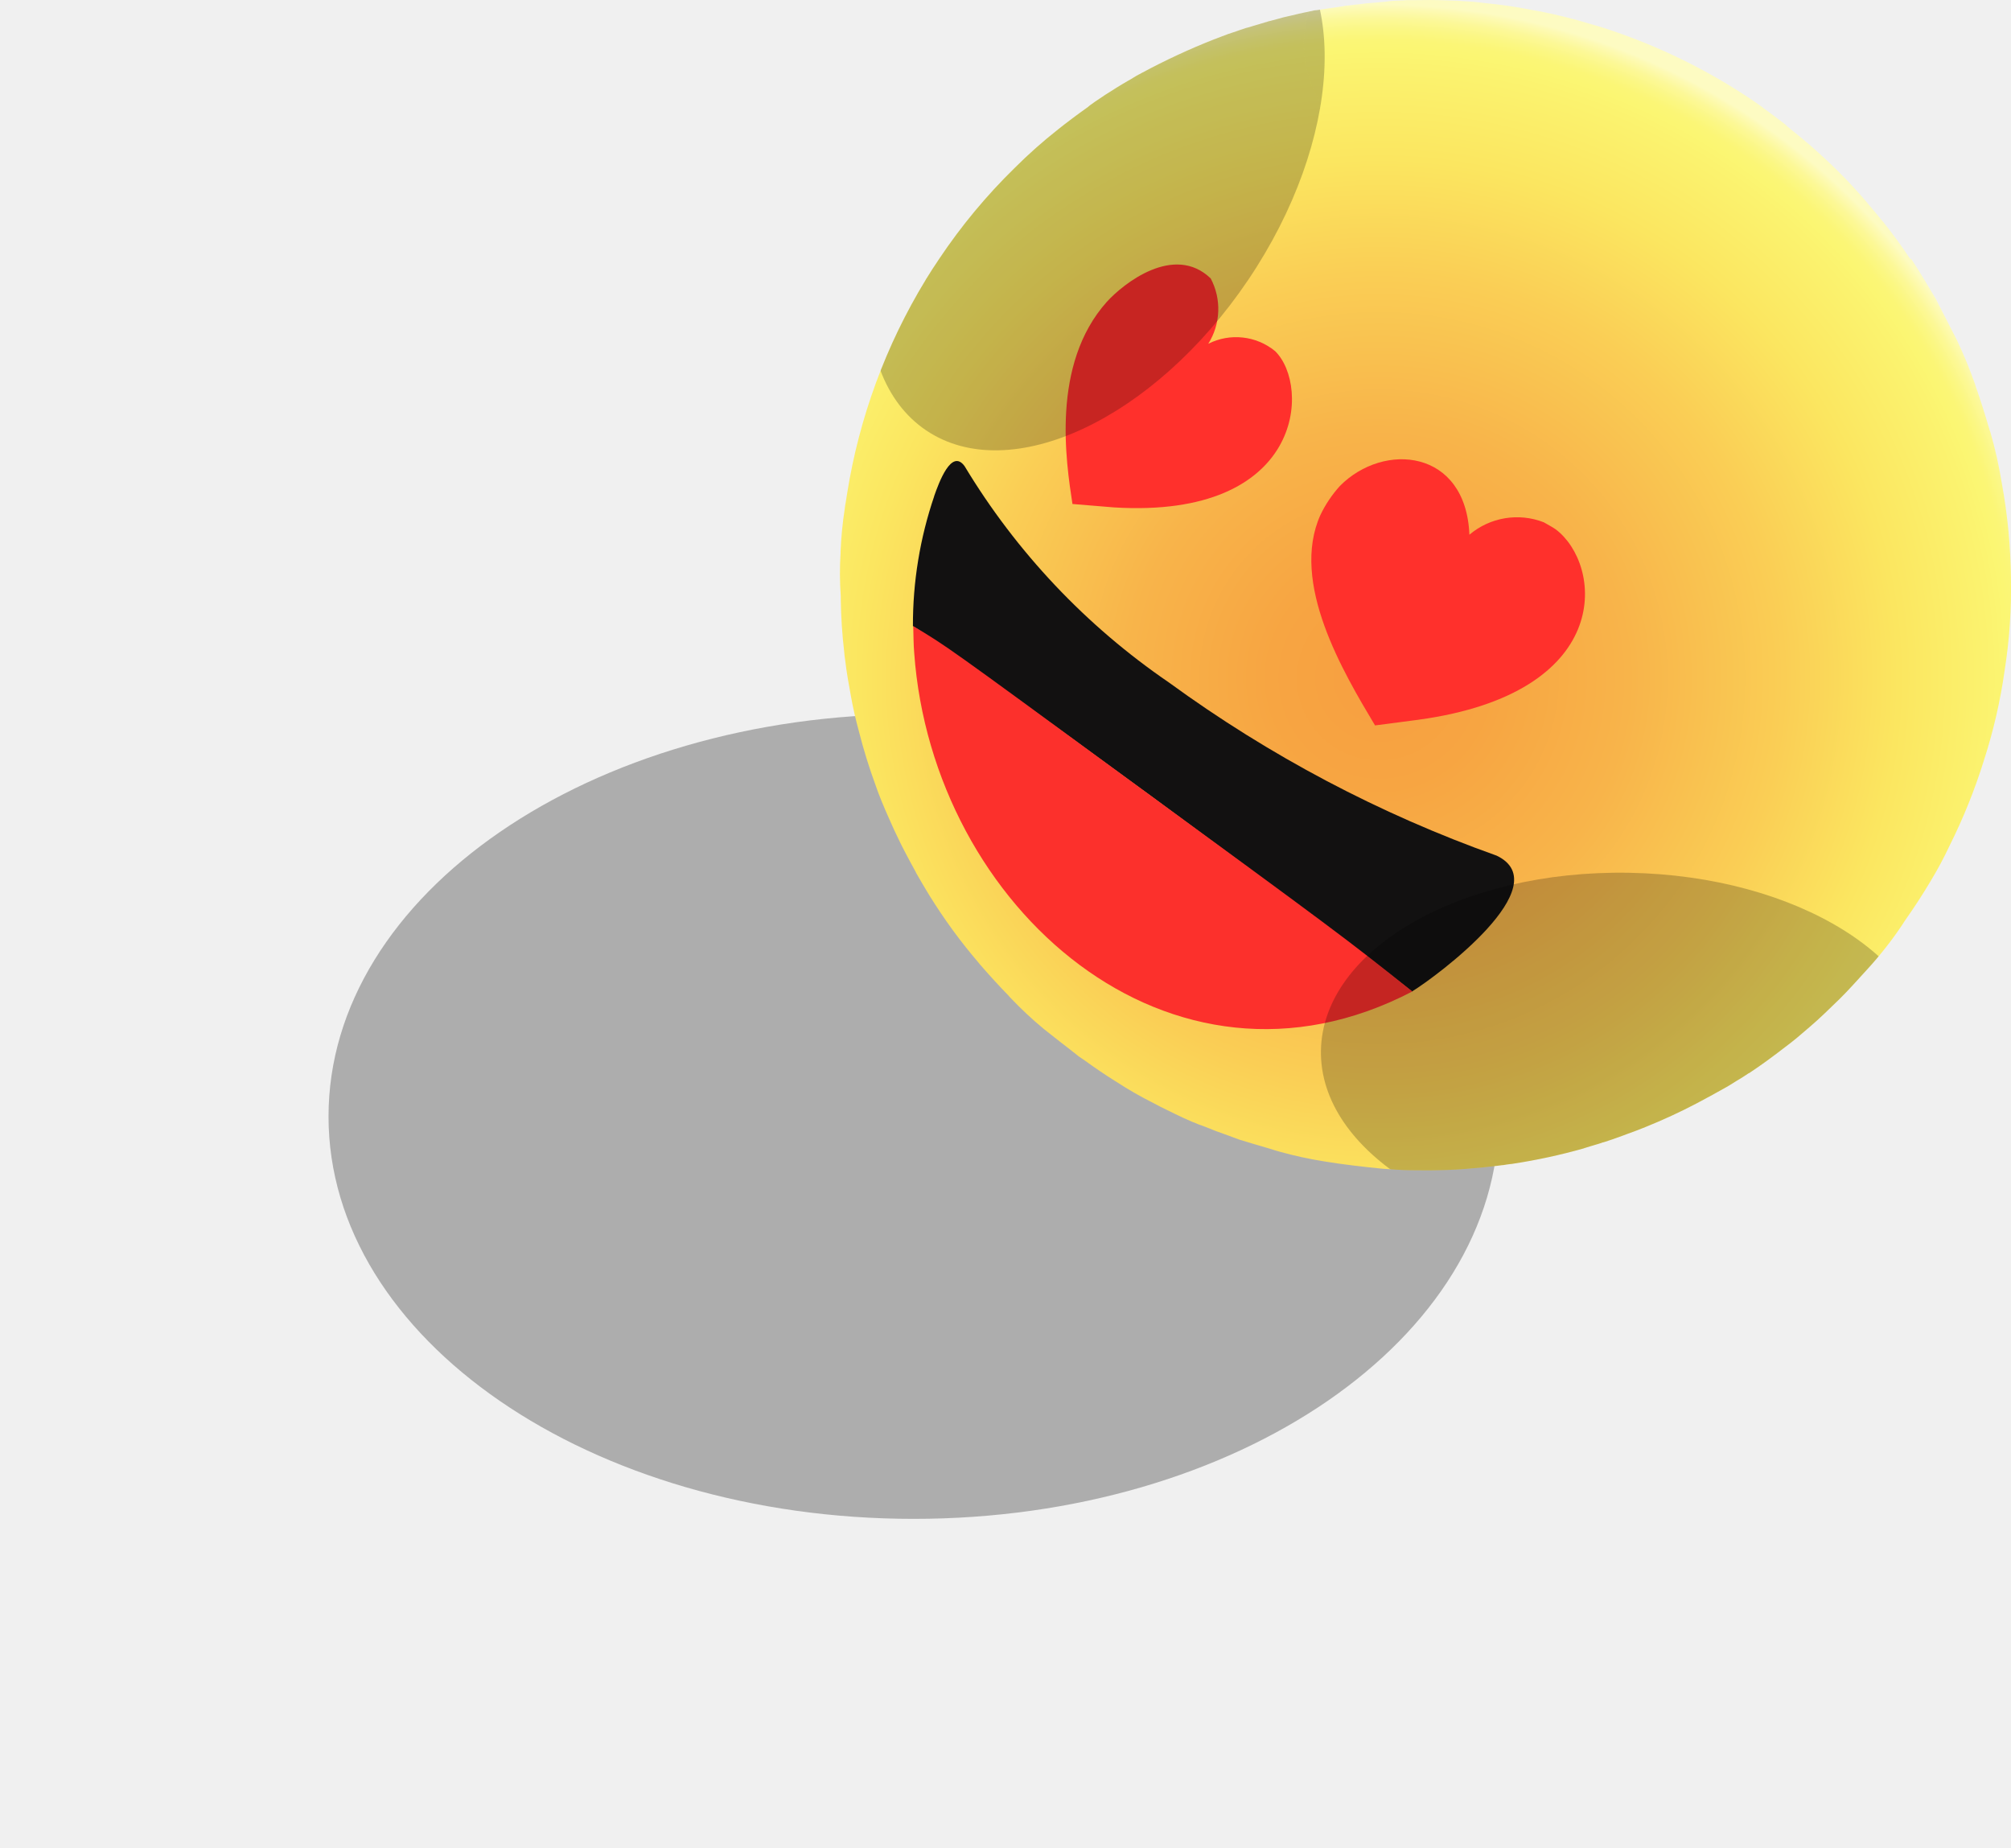
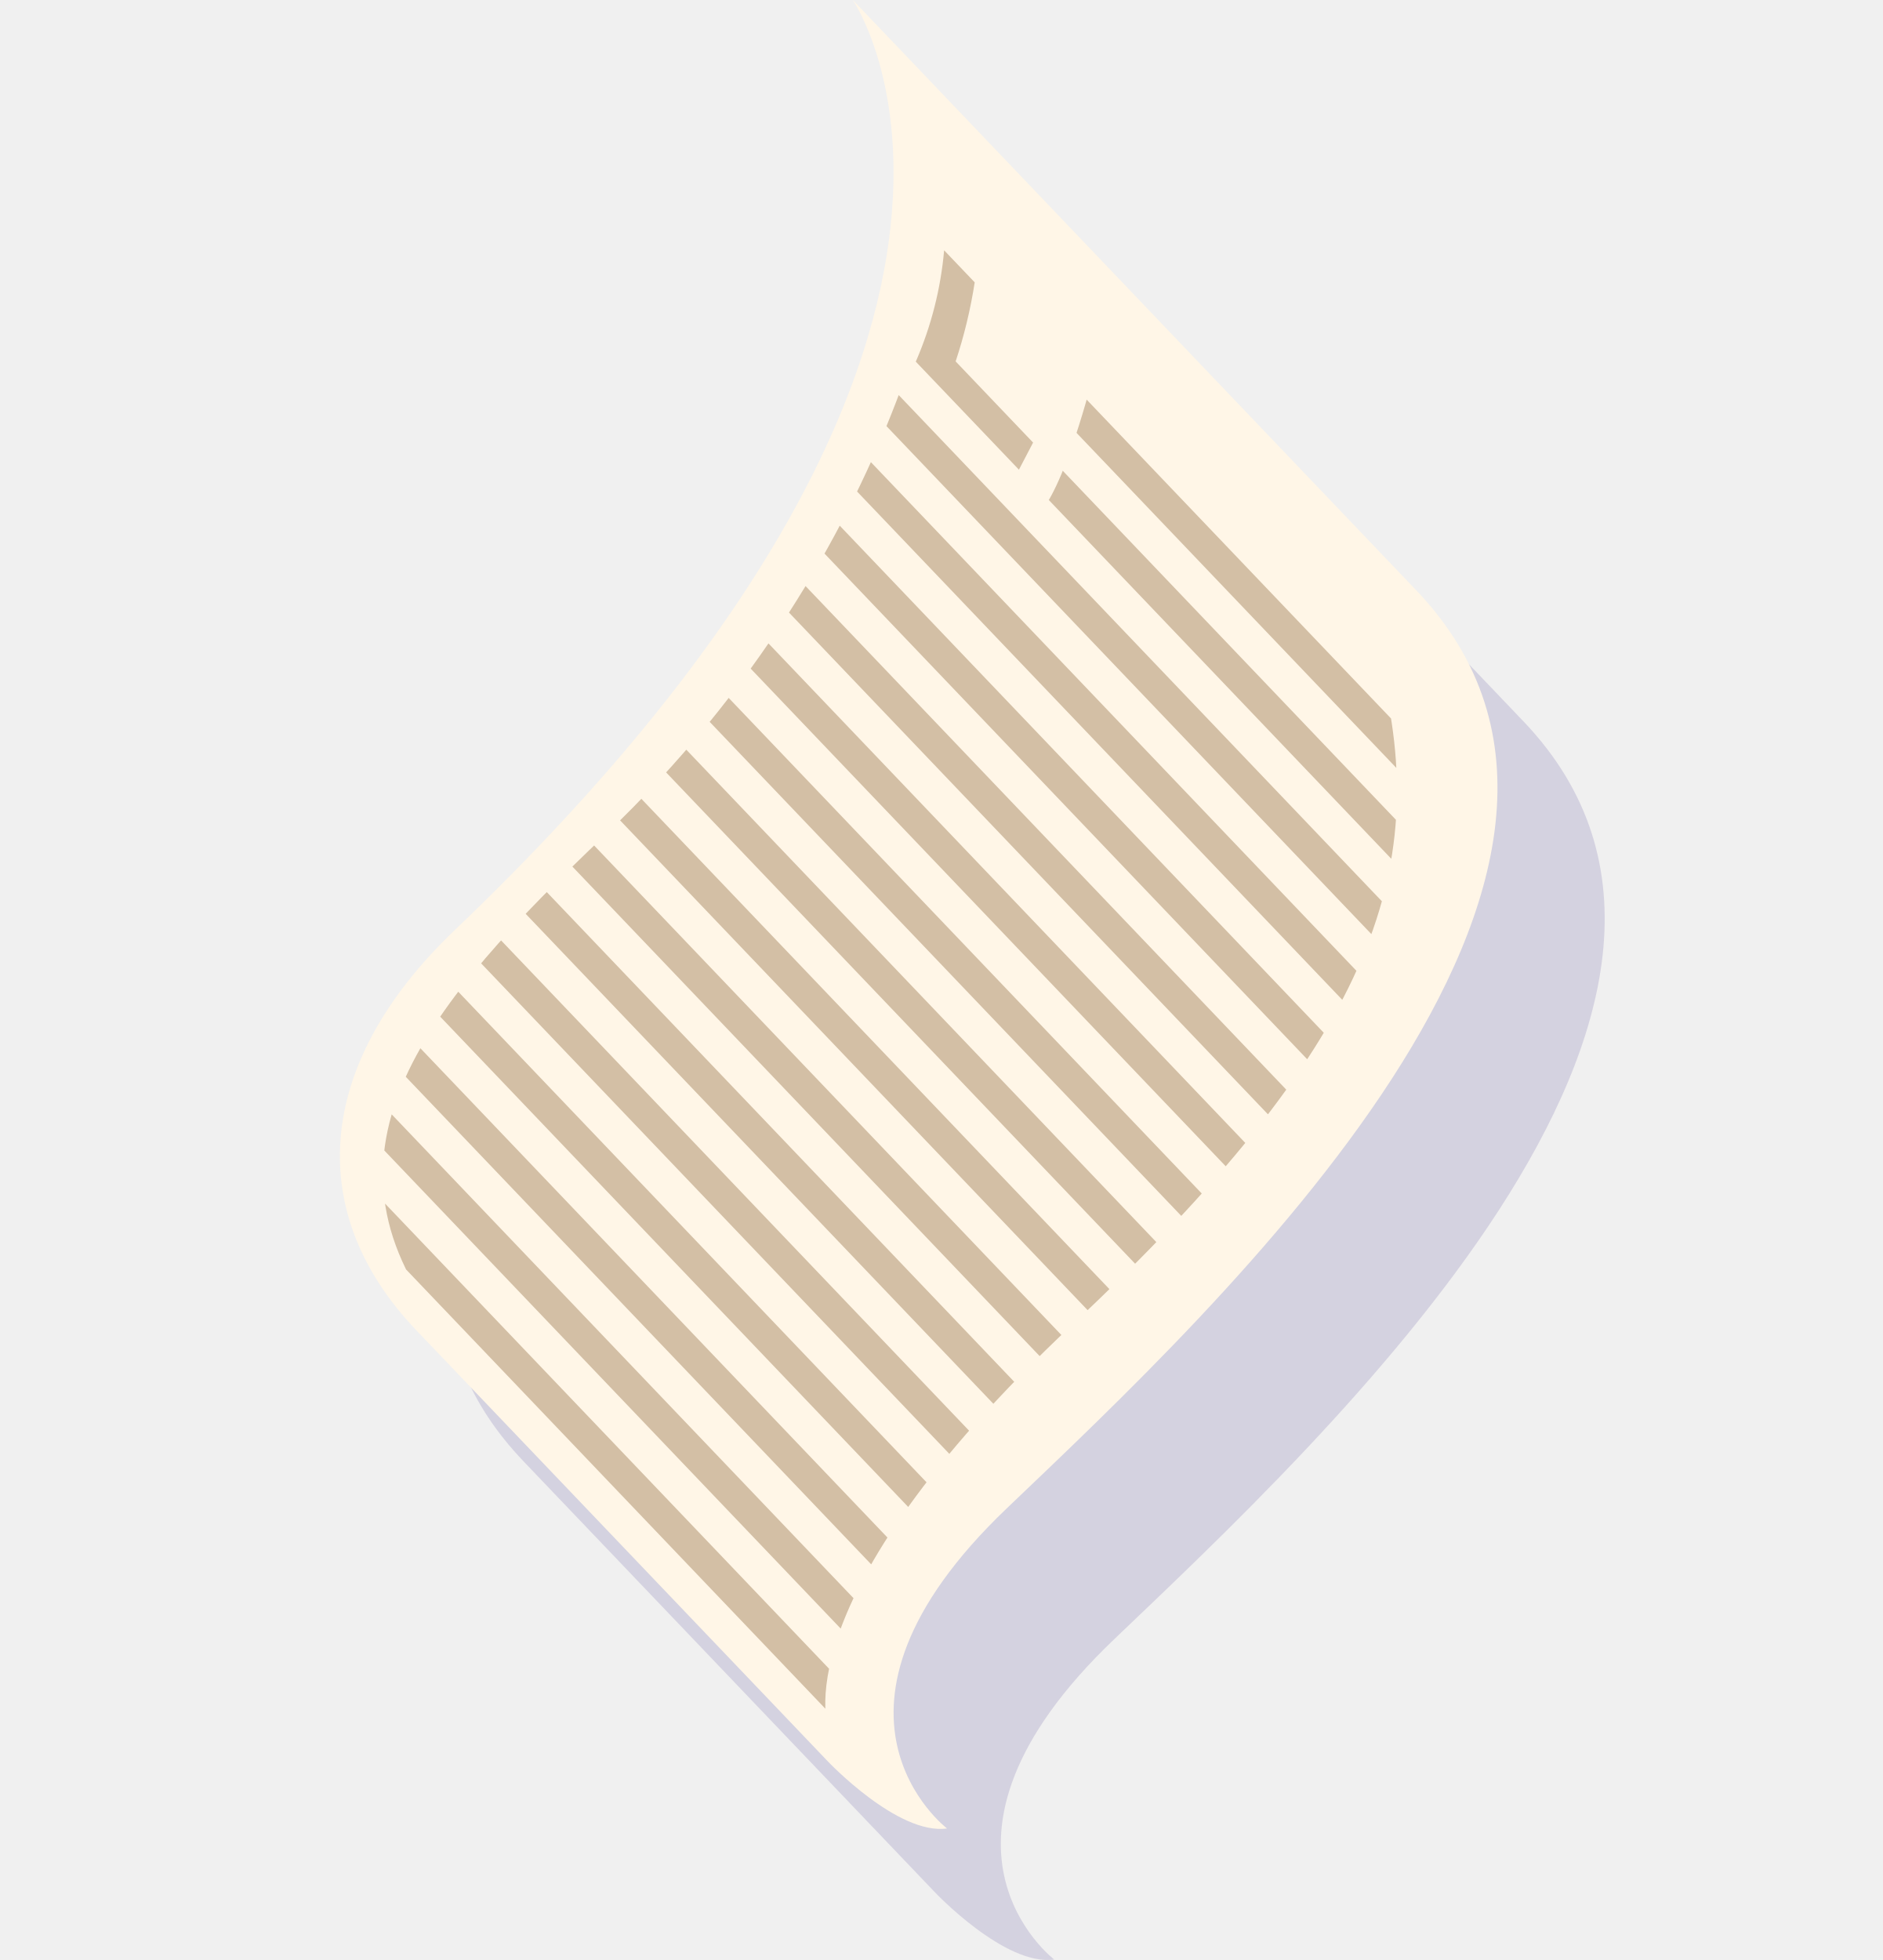
- <svg xmlns="http://www.w3.org/2000/svg" xmlns:xlink="http://www.w3.org/1999/xlink" width="82.478" height="75.758" viewBox="0 0 82.478 75.758">
+ <svg xmlns="http://www.w3.org/2000/svg" id="Grupo_1099264" data-name="Grupo 1099264" width="158.007" height="164.484" viewBox="0 0 158.007 164.484">
  <defs>
-     <radialGradient id="radial-gradient" cx="0.471" cy="0.58" r="0.575" gradientTransform="matrix(-0.999, -0.004, -0.004, 1, 0.933, 0.001)" gradientUnits="objectBoundingBox">
-       <stop offset="0" stop-color="#f79f40" />
-       <stop offset="0.163" stop-color="#f7a542" />
-       <stop offset="0.371" stop-color="#f8b44a" />
-       <stop offset="0.601" stop-color="#face55" />
-       <stop offset="0.771" stop-color="#fbe660" />
-       <stop offset="0.91" stop-color="#fbf36f" />
-       <stop offset="0.932" stop-color="#fbf672" />
-       <stop offset="0.947" stop-color="#fbf676" />
-       <stop offset="0.962" stop-color="#fbf783" />
-       <stop offset="0.978" stop-color="#fcf897" />
-       <stop offset="0.994" stop-color="#fdfab4" />
-       <stop offset="1" stop-color="#fdfbc2" />
-     </radialGradient>
    <clipPath id="clip-path">
-       <path id="Trazado_116496" data-name="Trazado 116496" d="M52.65,29.84v-.06c0-.11-.03-.77-.15-1.75-.01-.09-.02-.17-.03-.26-.02-.12-.04-.25-.06-.38a23.894,23.894,0,0,0-3.15-8.77c0-.01-.01-.01-.01-.02-.17-.29-.35-.57-.54-.85h0a23.353,23.353,0,0,0-3.06-3.74,20.449,20.449,0,0,0-1.77-1.6c-.39-.32-.78-.62-1.19-.91a.265.265,0,0,1-.06-.05l-.05-.04-.21-.15c-.26-.18-.55-.37-.86-.57h0c-.01-.01-.02-.01-.03-.02-.15-.09-.3-.19-.47-.28-.07-.04-.15-.09-.22-.13s-.12-.07-.19-.11a1.092,1.092,0,0,0-.15-.08,25.413,25.413,0,0,0-2.93-1.4c-.26-.11-.47-.18-.58-.23l-.18-.07-.18-.07c-.01,0-.02-.01-.03-.01l-.04-.01-.3-.1-.04-.01c-.01,0-.03-.01-.04-.01l-.2-.07a2.759,2.759,0,0,0-.27-.08l-.23-.07c-.04-.01-.09-.03-.13-.04-.01,0-.03-.01-.04-.01s-.03-.01-.05-.01a.636.636,0,0,1-.07-.02l-.26-.07-.22-.06c-.07-.02-.14-.03-.21-.05h-.01l-.13-.03-.25-.06-.18-.04a2.049,2.049,0,0,0-.24-.05c-.01,0-.03-.01-.04-.01-.06-.01-.12-.03-.18-.04l-.11-.02-.13-.03h-.02l-.04-.01c-.02,0-.05-.01-.07-.01a1.766,1.766,0,0,1-.2-.04.6.6,0,0,0-.12-.02h0a2.068,2.068,0,0,1-.22-.04l-.19-.03c-.03-.01-.07-.01-.11-.02a.985.985,0,0,0-.17-.02,1,1,0,0,0-.16-.02l-.27-.03-.25-.03c-.03,0-.05-.01-.08-.01h-.02a1.641,1.641,0,0,0-.23-.02l-.34-.03c-.08-.01-.16-.01-.23-.02-.09-.01-.17-.01-.26-.02s-.18-.01-.27-.02A.97.97,0,0,1,29.76,7h-.37c-.48-.01-.96-.01-1.45,0-.11,0-.21,0-.31.01s-.22.01-.32.02c-.07,0-.13.01-.19.01-.16.01-.31.02-.46.04-.05,0-.11.01-.16.01-.22.02-.43.04-.64.07-.1.01-.2.02-.3.04h-.01c-.02,0-.04.01-.06.01q-.24.03-.45.06c-.11.02-.23.04-.34.05-.26.04-.47.08-.61.11-.7.14-1.38.3-2.06.5-.41.11-.77.22-1.21.38a24.021,24.021,0,0,0-5.31,2.61h0c-.17.11-.33.22-.49.33a.265.265,0,0,0-.06.05c-.28.2-.56.4-.84.61a.423.423,0,0,1-.07.05l-.02.02-.02.02c-.01.01-.02.02-.03.02s-.02.01-.03.02c-.08.06-.15.12-.23.18-.15.12-.3.24-.44.36-.08.07-.16.13-.24.2-.16.14-.32.27-.46.4l-.02.02-.02.02c-.03.03-.07.06-.1.09-.75.69-1.21,1.19-1.24,1.22-.23.25-.46.51-.69.77-.16.19-.33.38-.5.59-.01.01-.02.03-.04.04l-.03.03c-.34.42-.69.89-1.08,1.46l-.01.01-.01.01c-.01.01-.01.02-.02.02-.18.26-.36.55-.54.86-.16.26-.32.52-.46.75l-.46.88c-.15.29-.29.56-.42.82a16.758,16.758,0,0,0-.76,1.82h0v.01c-.22.6-.42,1.23-.6,1.84l-.01.02a.037.037,0,0,1-.01.03,17.968,17.968,0,0,0-.5,2.13,23.506,23.506,0,0,0-.17,7.66,22.794,22.794,0,0,0,.82,3.68,23.944,23.944,0,0,0,1.38,3.51,15.311,15.311,0,0,0,.75,1.42c.32.56.68,1.11,1.06,1.66.04.07.09.13.13.2a16,16,0,0,0,1.39,1.8c.34.37.78.88,1.14,1.24s.83.82,1.22,1.15h0c.42.37.6.53.99.83q.72.585,1.47,1.08h.01c.16.11.32.22.49.32.19.12.38.24.55.34.09.05.22.13.36.21a.573.573,0,0,1,.07.04c.15.09.33.18.52.29.04.02.09.05.13.07a22.789,22.789,0,0,0,2.12,1c.18.07.42.17.7.28l.24.09.42.15.3.1.11.03c.01,0,.01,0,.02.01l.16.05a2.759,2.759,0,0,0,.27.08l.26.08c.01,0,.02,0,.02.01a22.1,22.1,0,0,0,2.96.66l.09.01c.08.01.17.03.27.04h.03l.23.03.53.06c.24.03.56.05.79.07s.49.03.74.04h.02c.13.01.25.01.37.01.33.01.77,0,1.1.01s.79-.03,1.13-.05c.72-.06,1.68-.17,2.39-.28a18.747,18.747,0,0,0,1.84-.38c.14-.04.28-.08.43-.12.43-.12.87-.25,1.24-.36l.43-.16c.35-.12.69-.25,1.03-.38l.17-.06c.4-.15.89-.38,1.32-.59.19-.09.37-.18.55-.28a15.71,15.71,0,0,0,1.56-.88c.02-.01.03-.02.05-.03.41-.26.82-.52,1.22-.81.09-.06.18-.12.26-.17l.44-.34c.12-.09.23-.18.35-.27l.66-.52a14.289,14.289,0,0,0,1.37-1.26l.03-.03.07-.07c.35-.35.74-.77,1.2-1.29a.138.138,0,0,0,.03-.04h0a20.958,20.958,0,0,0,2.02-2.71c.01-.01.01-.02.02-.03.19-.3.38-.61.57-.95v-.01h0c.08-.14.16-.29.24-.44.11-.2.22-.41.31-.59l.09-.18c.16-.32.31-.65.47-.99.21-.47.41-.94.56-1.36h0c.26-.7.5-1.44.71-2.23.13-.48.25-.96.33-1.41.1-.48.18-.98.25-1.5.02-.12.03-.23.05-.34.08-.69.14-1.41.16-2.14v-.13C52.68,31.04,52.68,30.45,52.65,29.84Z" transform="translate(-4.654 -6.992)" />
+       <rect id="Rectángulo_401138" data-name="Rectángulo 401138" width="149.007" height="153.484" fill="#7d6eb2" />
    </clipPath>
-     <linearGradient id="linear-gradient" x1="-0.166" y1="-323.933" x2="-1.166" y2="-323.933" gradientUnits="objectBoundingBox">
-       <stop offset="0" stop-color="#19b79c" />
-       <stop offset="0.405" stop-color="#1dbb9e" />
-       <stop offset="0.825" stop-color="#2ac8a3" />
-       <stop offset="0.997" stop-color="#31cfa6" />
-     </linearGradient>
-     <linearGradient id="linear-gradient-2" x1="-2.106" y1="-363.238" x2="-3.08" y2="-363.238" xlink:href="#linear-gradient" />
    <clipPath id="clip-path-2">
-       <path id="Trazado_116504" data-name="Trazado 116504" d="M4.652,29.65v-.06a15.757,15.757,0,0,1,.17-1.74,2.335,2.335,0,0,1,.04-.26c.02-.12.04-.25.06-.38a24.088,24.088,0,0,1,3.22-8.75c0-.01.01-.01.01-.02.18-.29.36-.57.55-.85h0a23.39,23.39,0,0,1,3.09-3.72,20.134,20.134,0,0,1,1.78-1.58q.585-.465,1.2-.9a.265.265,0,0,0,.06-.05l.05-.04.21-.15c.26-.18.55-.37.86-.56h0c.01-.01.02-.01.03-.02.15-.09.31-.19.47-.28a2.53,2.53,0,0,0,.22-.13c.06-.04.12-.07.19-.11.05-.03.1-.05.15-.08a27.308,27.308,0,0,1,2.95-1.37c.26-.1.47-.18.58-.22l.18-.06.18-.06c.01,0,.02-.01.03-.01l.05-.02.3-.1.04-.01c.01,0,.03-.01.04-.01l.2-.06c.08-.02.19-.06.27-.08l.23-.07a.647.647,0,0,0,.13-.04c.01,0,.03-.01.04-.01s.03-.01.05-.01a.637.637,0,0,0,.07-.02l.26-.07.22-.06c.07-.02.14-.03.21-.05h.01l.13-.03c.08-.02.18-.04.25-.06l.18-.04c.08-.02.16-.03.24-.05.01,0,.03-.01.04-.01a1.163,1.163,0,0,0,.18-.04l.11-.01.13-.02h.02l.04-.01c.02,0,.05-.01.07-.01l.2-.03c.04-.01.09-.01.13-.02h0l.22-.03.19-.03a.516.516,0,0,0,.11-.02.985.985,0,0,1,.17-.02c.06-.01.11-.01.16-.02l.27-.03.25-.03c.03,0,.05-.01.08-.01h.02c.07-.01.15-.01.23-.02l.34-.03c.08-.01.16-.01.23-.02a1.569,1.569,0,0,1,.24-.03,2.437,2.437,0,0,1,.27-.01.86.86,0,0,1,.16-.01l.15-.01h.24c.49-.01.97-.01,1.45.01.11,0,.21.01.31.01s.22.01.32.02c.07,0,.13.01.19.01.16.01.31.02.46.04.05.01.11.01.16.02.22.02.43.05.64.07.1.01.2.03.3.04h.01c.02,0,.04.01.06.01.16.02.31.05.45.07l.34.06c.26.05.47.09.6.11.69.14,1.38.31,2.06.52.41.11.76.23,1.21.39a24.178,24.178,0,0,1,5.28,2.65h0c.16.11.33.22.49.34a.265.265,0,0,1,.06.05c.28.2.56.41.83.62a.424.424,0,0,0,.07.05l.02.02.02.02.03.03c.01.01.02.01.02.02.08.06.15.12.22.18.15.12.3.24.44.36.08.07.16.14.24.2.16.14.31.28.46.41l.02.02.02.02c.03.03.07.06.1.09.75.69,1.2,1.2,1.23,1.23.23.25.46.51.68.78.16.19.32.38.49.59.01.01.02.03.04.04l.02.03c.33.42.69.89,1.07,1.47l.04.01.01.01c.01.01.01.02.02.02.17.26.36.56.54.86.16.26.31.53.45.75l.45.88c.15.29.29.56.42.82a18.431,18.431,0,0,1,.75,1.83h0v.01c.21.6.41,1.23.59,1.85l.01.02a.037.037,0,0,0,.01.03,17.59,17.59,0,0,1,.48,2.14,22.71,22.71,0,0,1,.37,3.87,21.465,21.465,0,0,1-.26,3.8,21.96,21.96,0,0,1-.85,3.68,23.286,23.286,0,0,1-1.41,3.5,15.244,15.244,0,0,1-.76,1.42c-.33.56-.69,1.11-1.07,1.65-.04.07-.09.13-.13.2a15.2,15.2,0,0,1-1.41,1.79c-.34.37-.79.88-1.15,1.23s-.84.82-1.22,1.14h0c-.43.37-.6.52-1,.82-.49.38-.98.74-1.48,1.07H41.9c-.16.11-.32.21-.49.31-.19.12-.38.24-.55.33-.09.05-.22.12-.36.2a.574.574,0,0,0-.07.04c-.15.08-.33.18-.52.28-.04.02-.09.05-.13.07a23.108,23.108,0,0,1-2.12.98c-.18.07-.42.17-.71.27l-.24.09-.42.15-.3.1-.11.03c-.01,0-.01,0-.02.01l-.16.05c-.08.02-.19.06-.27.08l-.26.08c-.01,0-.02,0-.02.01a23.962,23.962,0,0,1-2.96.64l-.09.01c-.08.01-.17.02-.27.04H31.8l-.23.03-.53.06c-.24.02-.56.05-.79.07s-.49.03-.74.04h-.02c-.13,0-.25.01-.37.01-.33.01-.77,0-1.1,0s-.79-.04-1.13-.06c-.72-.07-1.68-.18-2.39-.3a16.281,16.281,0,0,1-1.84-.4c-.14-.04-.28-.08-.43-.13-.43-.12-.87-.26-1.24-.37l-.43-.16c-.35-.12-.69-.25-1.03-.39l-.17-.06c-.4-.15-.88-.38-1.32-.6-.19-.09-.37-.18-.55-.28a15.612,15.612,0,0,1-1.55-.89.219.219,0,0,0-.05-.03c-.41-.26-.81-.53-1.21-.82-.09-.06-.17-.12-.25-.17L14,49.97c-.12-.09-.23-.18-.35-.27l-.66-.52a15.233,15.233,0,0,1-1.36-1.27l-.03-.03-.06-.07c-.34-.35-.74-.78-1.19-1.3a.138.138,0,0,1-.03-.04h0a21.889,21.889,0,0,1-2-2.73c-.01-.01-.01-.02-.02-.03-.18-.3-.37-.61-.56-.95v-.01h0c-.08-.14-.16-.29-.24-.44-.11-.21-.22-.41-.31-.59l-.09-.18c-.16-.32-.31-.65-.46-.99-.21-.47-.41-.95-.55-1.36h0a22.441,22.441,0,0,1-.69-2.23c-.13-.48-.24-.96-.32-1.41-.09-.49-.18-.98-.24-1.5-.02-.12-.03-.23-.04-.34a21.166,21.166,0,0,1-.14-2.14v-.13A13.347,13.347,0,0,1,4.652,29.65Z" transform="translate(-4.627 -6.983)" fill="url(#radial-gradient)" />
+       <rect id="Rectángulo_401138-2" data-name="Rectángulo 401138" width="149.007" height="153.484" fill="none" />
+     </clipPath>
+     <clipPath id="clip-path-3">
+       <path id="Trazado_873307" data-name="Trazado 873307" d="M50.764,70.089C35.929,84.253,25.486,96.476,37.122,111.294,54.388,129.378,69.589,145.3,69.589,145.3s-4.559-10.678,20.4-34.128,30.32-37.88,25.809-55.407L79.556,17.805s-3.039,27.7-28.792,52.284" fill="none" />
    </clipPath>
  </defs>
-   <g id="Grupo_157926" data-name="Grupo 157926" transform="translate(13.474)">
-     <ellipse id="Elipse_4737" data-name="Elipse 4737" cx="24" cy="16.5" rx="24" ry="16.5" transform="translate(0 29.284)" fill="#0b0b0b" opacity="0.292" style="mix-blend-mode: multiply;isolation: isolate" />
-     <path id="Trazado_116493" data-name="Trazado 116493" d="M4.652,29.65v-.06a15.757,15.757,0,0,1,.17-1.74,2.335,2.335,0,0,1,.04-.26c.02-.12.04-.25.06-.38a24.088,24.088,0,0,1,3.22-8.75c0-.01.01-.01.01-.02.18-.29.36-.57.55-.85h0a23.39,23.39,0,0,1,3.09-3.72,20.134,20.134,0,0,1,1.78-1.58q.585-.465,1.2-.9a.265.265,0,0,0,.06-.05l.05-.04.21-.15c.26-.18.55-.37.86-.56h0c.01-.01.02-.01.03-.02.15-.09.31-.19.47-.28a2.53,2.53,0,0,0,.22-.13c.06-.04.12-.07.19-.11.05-.03.1-.05.15-.08a27.308,27.308,0,0,1,2.95-1.37c.26-.1.47-.18.58-.22l.18-.06.18-.06c.01,0,.02-.01.03-.01l.05-.02.3-.1.04-.01c.01,0,.03-.01.04-.01l.2-.06c.08-.02.19-.06.27-.08l.23-.07a.647.647,0,0,0,.13-.04c.01,0,.03-.01.04-.01s.03-.01.05-.01a.637.637,0,0,0,.07-.02l.26-.07.22-.06c.07-.02.14-.03.21-.05h.01l.13-.03c.08-.02.18-.04.25-.06l.18-.04c.08-.02.16-.03.24-.05.01,0,.03-.01.04-.01a1.163,1.163,0,0,0,.18-.04l.11-.01.13-.02h.02l.04-.01c.02,0,.05-.01.07-.01l.2-.03c.04-.01.09-.01.13-.02h0l.22-.03.19-.03a.516.516,0,0,0,.11-.02.985.985,0,0,1,.17-.02c.06-.01.11-.01.16-.02l.27-.03.25-.03c.03,0,.05-.01.08-.01h.02c.07-.01.15-.01.23-.02l.34-.03c.08-.01.16-.01.23-.02a1.569,1.569,0,0,1,.24-.03,2.437,2.437,0,0,1,.27-.01.86.86,0,0,1,.16-.01l.15-.01h.24c.49-.01.97-.01,1.45.01.11,0,.21.01.31.01s.22.01.32.02c.07,0,.13.01.19.01.16.01.31.02.46.04.05.01.11.01.16.02.22.02.43.05.64.07.1.01.2.03.3.04h.01c.02,0,.04.01.06.01.16.02.31.05.45.07l.34.06c.26.05.47.09.6.11.69.14,1.38.31,2.06.52.41.11.76.23,1.21.39a24.178,24.178,0,0,1,5.28,2.65h0c.16.11.33.22.49.34a.265.265,0,0,1,.06.05c.28.2.56.41.83.62a.424.424,0,0,0,.07.05l.02.02.02.02.03.03c.01.01.02.01.02.02.08.06.15.12.22.18.15.12.3.24.44.36.08.07.16.14.24.2.16.14.31.28.46.41l.02.02.02.02c.03.03.07.06.1.09.75.69,1.2,1.2,1.23,1.23.23.25.46.51.68.78.16.19.32.38.49.59.01.01.02.03.04.04l.02.03c.33.42.69.89,1.07,1.47l.04.01.01.01c.01.01.01.02.02.02.17.26.36.56.54.86.16.26.31.53.45.75l.45.88c.15.29.29.56.42.82a18.431,18.431,0,0,1,.75,1.83h0v.01c.21.6.41,1.23.59,1.85l.01.02a.037.037,0,0,0,.01.03,17.59,17.59,0,0,1,.48,2.14,22.71,22.71,0,0,1,.37,3.87,21.465,21.465,0,0,1-.26,3.8,21.96,21.96,0,0,1-.85,3.68,23.286,23.286,0,0,1-1.41,3.5,15.244,15.244,0,0,1-.76,1.42c-.33.56-.69,1.11-1.07,1.65-.04.07-.09.13-.13.2a15.2,15.2,0,0,1-1.41,1.79c-.34.37-.79.88-1.15,1.23s-.84.82-1.22,1.14h0c-.43.37-.6.52-1,.82-.49.38-.98.74-1.48,1.07H41.9c-.16.11-.32.21-.49.31-.19.12-.38.24-.55.33-.09.05-.22.12-.36.2a.574.574,0,0,0-.07.04c-.15.08-.33.18-.52.28-.04.02-.09.05-.13.07a23.108,23.108,0,0,1-2.12.98c-.18.07-.42.17-.71.27l-.24.09-.42.15-.3.1-.11.03c-.01,0-.01,0-.02.01l-.16.05c-.08.02-.19.06-.27.08l-.26.08c-.01,0-.02,0-.02.01a23.962,23.962,0,0,1-2.96.64l-.09.01c-.08.01-.17.02-.27.04H31.8l-.23.03-.53.06c-.24.02-.56.05-.79.07s-.49.03-.74.04h-.02c-.13,0-.25.01-.37.01-.33.01-.77,0-1.1,0s-.79-.04-1.13-.06c-.72-.07-1.68-.18-2.39-.3a16.281,16.281,0,0,1-1.84-.4c-.14-.04-.28-.08-.43-.13-.43-.12-.87-.26-1.24-.37l-.43-.16c-.35-.12-.69-.25-1.03-.39l-.17-.06c-.4-.15-.88-.38-1.32-.6-.19-.09-.37-.18-.55-.28a15.612,15.612,0,0,1-1.55-.89.219.219,0,0,0-.05-.03c-.41-.26-.81-.53-1.21-.82-.09-.06-.17-.12-.25-.17L14,49.97c-.12-.09-.23-.18-.35-.27l-.66-.52a15.233,15.233,0,0,1-1.36-1.27l-.03-.03-.06-.07c-.34-.35-.74-.78-1.19-1.3a.138.138,0,0,1-.03-.04h0a21.889,21.889,0,0,1-2-2.73c-.01-.01-.01-.02-.02-.03-.18-.3-.37-.61-.56-.95v-.01h0c-.08-.14-.16-.29-.24-.44-.11-.21-.22-.41-.31-.59l-.09-.18c-.16-.32-.31-.65-.46-.99-.21-.47-.41-.95-.55-1.36h0a22.441,22.441,0,0,1-.69-2.23c-.13-.48-.24-.96-.32-1.41-.09-.49-.18-.98-.24-1.5-.02-.12-.03-.23-.04-.34a21.166,21.166,0,0,1-.14-2.14v-.13A13.347,13.347,0,0,1,4.652,29.65Z" transform="translate(16.349 -6.983)" fill="url(#radial-gradient)" />
-     <g id="Grupo_86225" data-name="Grupo 86225" transform="translate(20.955 0.009)" clip-path="url(#clip-path)">
-       <path id="Trazado_116494" data-name="Trazado 116494" d="M50.67,21.64a4.37,4.37,0,0,1,.18-.46C50.8,21.33,50.74,21.48,50.67,21.64Z" transform="translate(-48.844 -6.992)" fill="url(#linear-gradient)" />
-       <path id="Trazado_116495" data-name="Trazado 116495" d="M4.7,34.92c.03-.14.05-.28.08-.41C4.75,34.65,4.73,34.79,4.7,34.92Z" transform="translate(43.196 -6.992)" fill="url(#linear-gradient-2)" />
+   <g id="Grupo_1099265" data-name="Grupo 1099265" transform="translate(9 11)" opacity="0.22" style="mix-blend-mode: multiply;isolation: isolate">
+     <g id="Grupo_1099258" data-name="Grupo 1099258" clip-path="url(#clip-path)">
+       <path id="Trazado_873306" data-name="Trazado 873306" d="M79.483,153.445S66.6,143.667,84.5,126.577s56.882-53.45,34.362-77.04L71.574,0s19.205,27.827-33.4,78.048c-11.979,11.435-12.5,23.884-3.241,33.582L69.464,147.8s5.884,6.229,10.019,5.645" fill="#7d6eb2" />
    </g>
-     <path id="Trazado_116497" data-name="Trazado 116497" d="M25.873,27.33A16.375,16.375,0,0,0,25,32.66c2.26,1.39,16.97,12.2,20.47,14.98,1.03-.63,6.02-4.35,3.47-5.57a52.925,52.925,0,0,1-13.44-7.1,28.664,28.664,0,0,1-8.38-8.87c-.54-.75-1.06.69-1.25,1.23" transform="translate(-1.032 -6.983)" fill="#121111" />
-     <path id="Trazado_116499" data-name="Trazado 116499" d="M29.22,33.76c.75,10.43,10.52,19.05,20.43,13.88-2.65-2.12-3.33-2.62-11.66-8.71-7.45-5.46-7.45-5.46-8.81-6.27.01.33.01.77.04,1.1" transform="translate(-5.199 -6.983)" fill="#fc302c" />
-     <g id="Grupo_86231" data-name="Grupo 86231" transform="translate(40.307 18.833)">
-       <path id="Trazado_116501" data-name="Trazado 116501" d="M22.473,28.1c-1.25,2.78.93,6.44,2.24,8.63.65-.09,1.52-.19,2.17-.29,7.67-1.22,7.14-6.32,5.24-7.75-.14-.1-.34-.2-.49-.29a3.024,3.024,0,0,0-3.05.51c-.14-3.51-3.51-3.82-5.31-2a4.969,4.969,0,0,0-.8,1.19" transform="translate(-22.099 -25.816)" fill="#ff302c" />
+   </g>
+   <g id="Grupo_1099259" data-name="Grupo 1099259">
+     <g id="Grupo_1099258-2" data-name="Grupo 1099258" clip-path="url(#clip-path-2)">
+       <path id="Trazado_873306-2" data-name="Trazado 873306" d="M79.483,153.445S66.6,143.667,84.5,126.577s56.882-53.45,34.362-77.04L71.574,0s19.205,27.827-33.4,78.048c-11.979,11.435-12.5,23.884-3.241,33.582L69.464,147.8s5.884,6.229,10.019,5.645" fill="#fff6e7" />
    </g>
-     <g id="Grupo_86232" data-name="Grupo 86232" transform="translate(30.232 10.846)">
-       <path id="Trazado_116503" data-name="Trazado 116503" d="M35.806,19.36c-2.3,2.57-1.67,6.58-1.41,8.29.51.04,1.19.1,1.7.14,7.78.48,8.08-4.98,6.61-6.41a2.529,2.529,0,0,0-2.74-.3,2.679,2.679,0,0,0,.1-2.68c-1.5-1.44-3.58.21-4.26.96" transform="translate(-34.117 -17.829)" fill="#ff302c" />
+   </g>
+   <g id="Grupo_1099261" data-name="Grupo 1099261">
+     <g id="Grupo_1099260" data-name="Grupo 1099260" clip-path="url(#clip-path-3)">
+       <rect id="Rectángulo_401139" data-name="Rectángulo 401139" width="2.541" height="113.874" transform="translate(0 70.834) rotate(-43.671)" fill="#d3bfa5" />
+       <rect id="Rectángulo_401140" data-name="Rectángulo 401140" width="2.541" height="113.874" transform="translate(4.031 66.985) rotate(-43.671)" fill="#d3bfa5" />
+       <rect id="Rectángulo_401141" data-name="Rectángulo 401141" width="2.541" height="113.874" transform="translate(8.063 63.137) rotate(-43.671)" fill="#d3bfa5" />
+       <rect id="Rectángulo_401142" data-name="Rectángulo 401142" width="2.541" height="113.874" transform="translate(12.095 59.288) rotate(-43.671)" fill="#d3bfa5" />
+       <rect id="Rectángulo_401143" data-name="Rectángulo 401143" width="2.541" height="113.874" transform="translate(16.126 55.439) rotate(-43.671)" fill="#d3bfa5" />
+       <rect id="Rectángulo_401144" data-name="Rectángulo 401144" width="2.541" height="113.874" transform="translate(20.158 51.59) rotate(-43.671)" fill="#d3bfa5" />
+       <rect id="Rectángulo_401145" data-name="Rectángulo 401145" width="2.541" height="113.874" transform="translate(24.189 47.741) rotate(-43.671)" fill="#d3bfa5" />
+       <rect id="Rectángulo_401146" data-name="Rectángulo 401146" width="2.541" height="113.874" transform="translate(28.221 43.892) rotate(-43.671)" fill="#d3bfa5" />
+       <rect id="Rectángulo_401147" data-name="Rectángulo 401147" width="2.541" height="113.874" transform="translate(32.253 40.044) rotate(-43.671)" fill="#d3bfa5" />
+       <rect id="Rectángulo_401148" data-name="Rectángulo 401148" width="2.541" height="113.874" transform="translate(36.284 36.195) rotate(-43.671)" fill="#d3bfa5" />
+       <rect id="Rectángulo_401149" data-name="Rectángulo 401149" width="2.541" height="113.874" transform="translate(40.316 32.346) rotate(-43.671)" fill="#d3bfa5" />
+       <rect id="Rectángulo_401150" data-name="Rectángulo 401150" width="2.541" height="113.874" transform="translate(44.348 28.497) rotate(-43.671)" fill="#d3bfa5" />
+       <rect id="Rectángulo_401151" data-name="Rectángulo 401151" width="2.541" height="113.874" transform="translate(48.379 24.648) rotate(-43.671)" fill="#d3bfa5" />
+       <rect id="Rectángulo_401152" data-name="Rectángulo 401152" width="2.541" height="113.874" transform="translate(52.411 20.8) rotate(-43.671)" fill="#d3bfa5" />
+       <rect id="Rectángulo_401153" data-name="Rectángulo 401153" width="2.541" height="113.874" transform="translate(56.442 16.95) rotate(-43.671)" fill="#d3bfa5" />
+       <rect id="Rectángulo_401154" data-name="Rectángulo 401154" width="2.541" height="113.874" transform="translate(60.474 13.102) rotate(-43.671)" fill="#d3bfa5" />
+       <rect id="Rectángulo_401155" data-name="Rectángulo 401155" width="2.541" height="113.874" transform="translate(64.505 9.253) rotate(-43.671)" fill="#d3bfa5" />
+       <rect id="Rectángulo_401156" data-name="Rectángulo 401156" width="2.541" height="113.874" transform="translate(68.537 5.404) rotate(-43.671)" fill="#d3bfa5" />
    </g>
-     <g id="Enmascarar_grupo_59" data-name="Enmascarar grupo 59" transform="translate(20.976 0)" clip-path="url(#clip-path-2)">
-       <g id="Grupo_86233" data-name="Grupo 86233" transform="translate(-2.683 -7.272)" opacity="0.561" style="mix-blend-mode: multiply;isolation: isolate">
-         <g id="Grupo_86230" data-name="Grupo 86230" transform="translate(0)">
-           <ellipse id="Elipse_4734" data-name="Elipse 4734" cx="12.5" cy="7.5" rx="12.5" ry="7.5" transform="translate(21.707 1.557)" fill="#fff" opacity="0.743" />
-           <ellipse id="Elipse_4735" data-name="Elipse 4735" cx="12.5" cy="7.5" rx="12.5" ry="7.5" transform="translate(26.415 8.388) rotate(124)" opacity="0.387" />
-           <ellipse id="Elipse_4736" data-name="Elipse 4736" cx="12.5" cy="7.5" rx="12.5" ry="7.5" transform="matrix(-1, -0.017, 0.017, -1, 47.282, 58.274)" opacity="0.387" />
-         </g>
-       </g>
+   </g>
+   <g id="Grupo_1099263" data-name="Grupo 1099263">
+     <g id="Grupo_1099262" data-name="Grupo 1099262" clip-path="url(#clip-path-2)">
+       <path id="Trazado_873308" data-name="Trazado 873308" d="M91.947,30.741s-2.24,9.324-4.577,12.189L74.694,30.094l2.538-14.767Z" fill="#fff6e7" />
+       <path id="Trazado_873309" data-name="Trazado 873309" d="M79.239,21.006A30.047,30.047,0,0,1,76.86,30.35l8.657,9.066,1.188-2.276-6.5-6.811a40.9,40.9,0,0,0,1.6-6.634l-2.566-2.689" fill="#d3bfa5" />
    </g>
  </g>
</svg>
